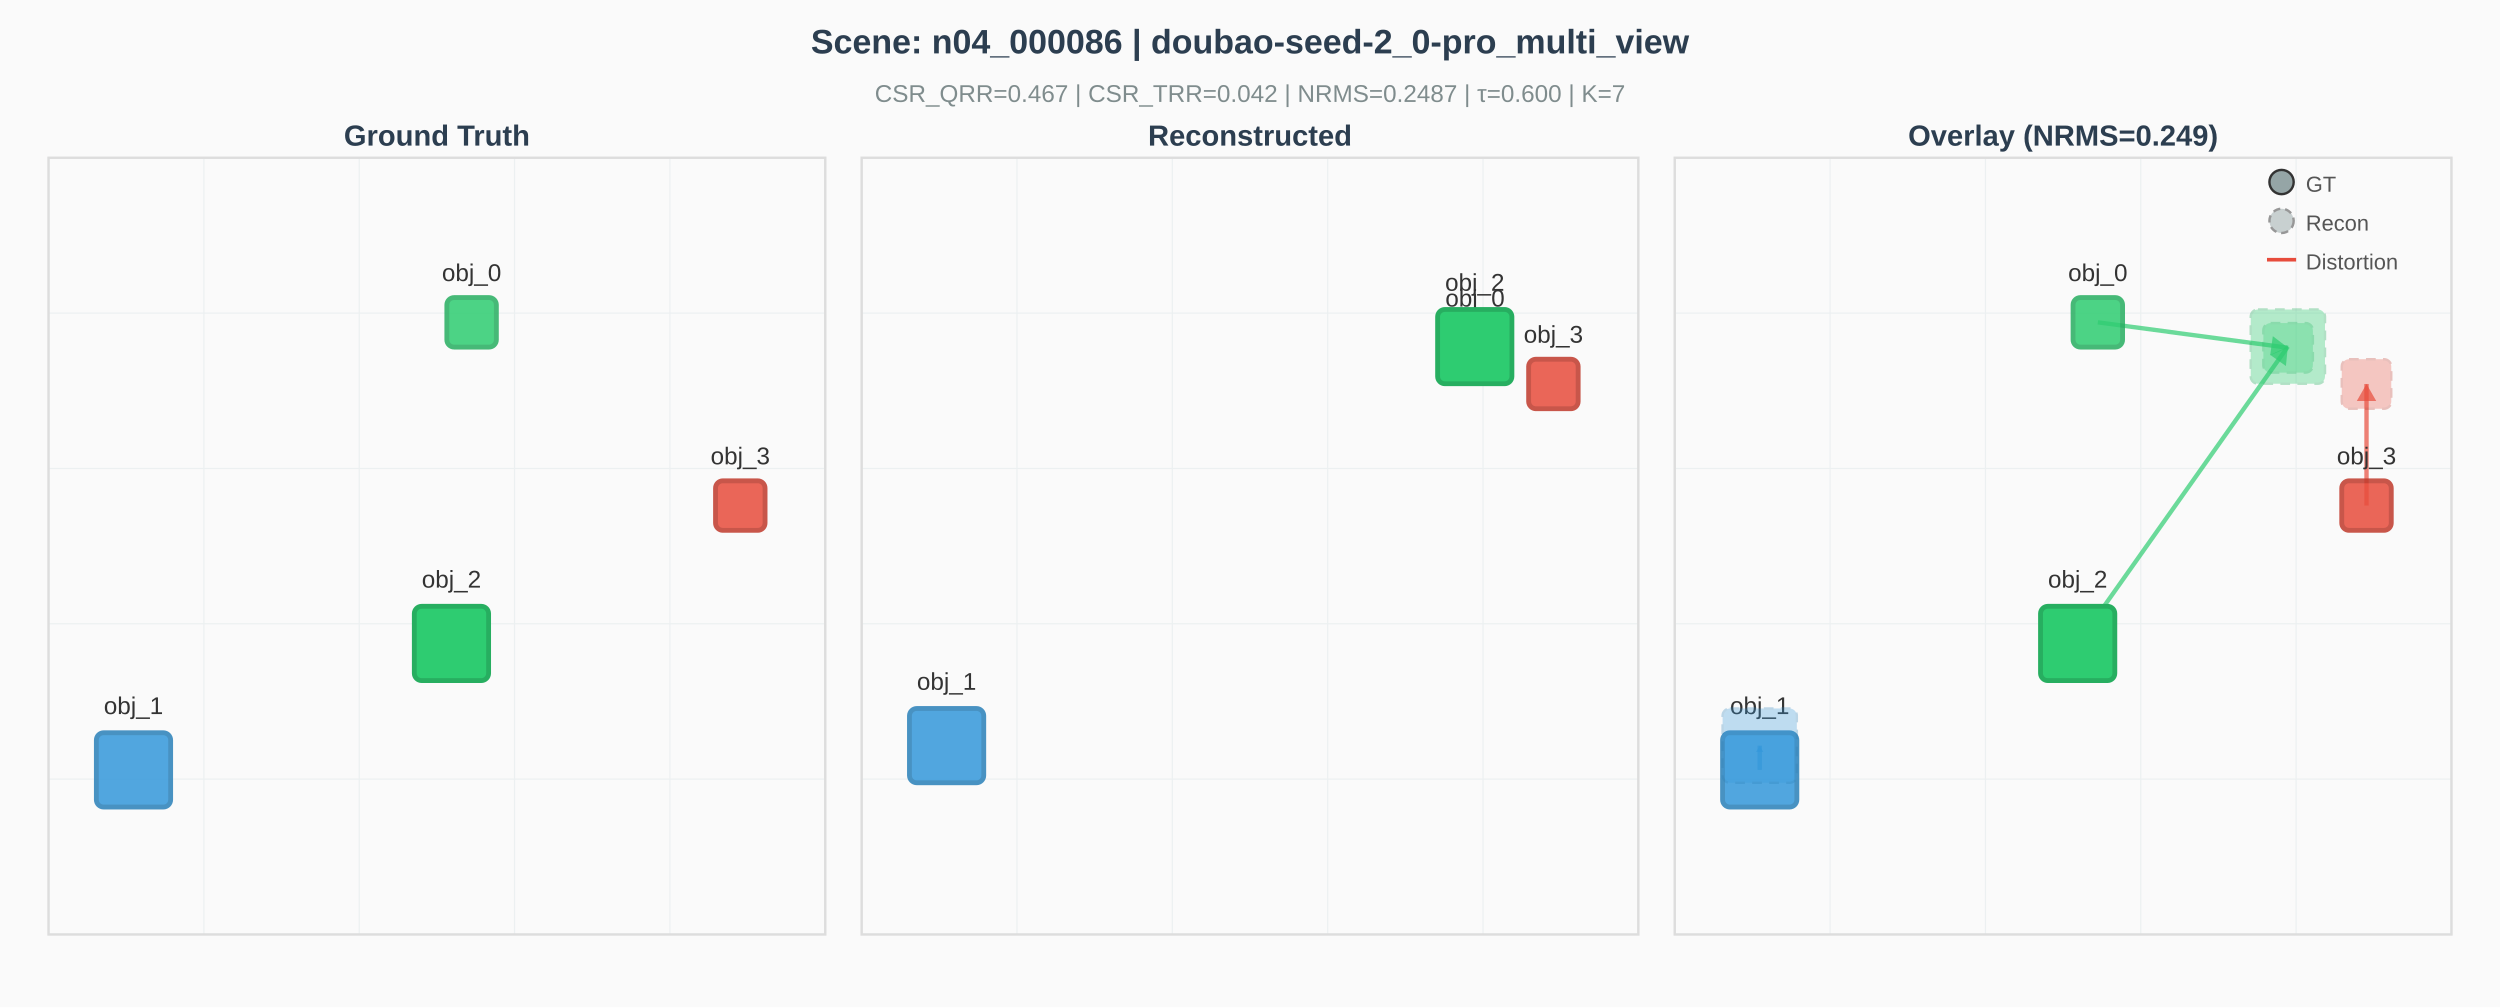
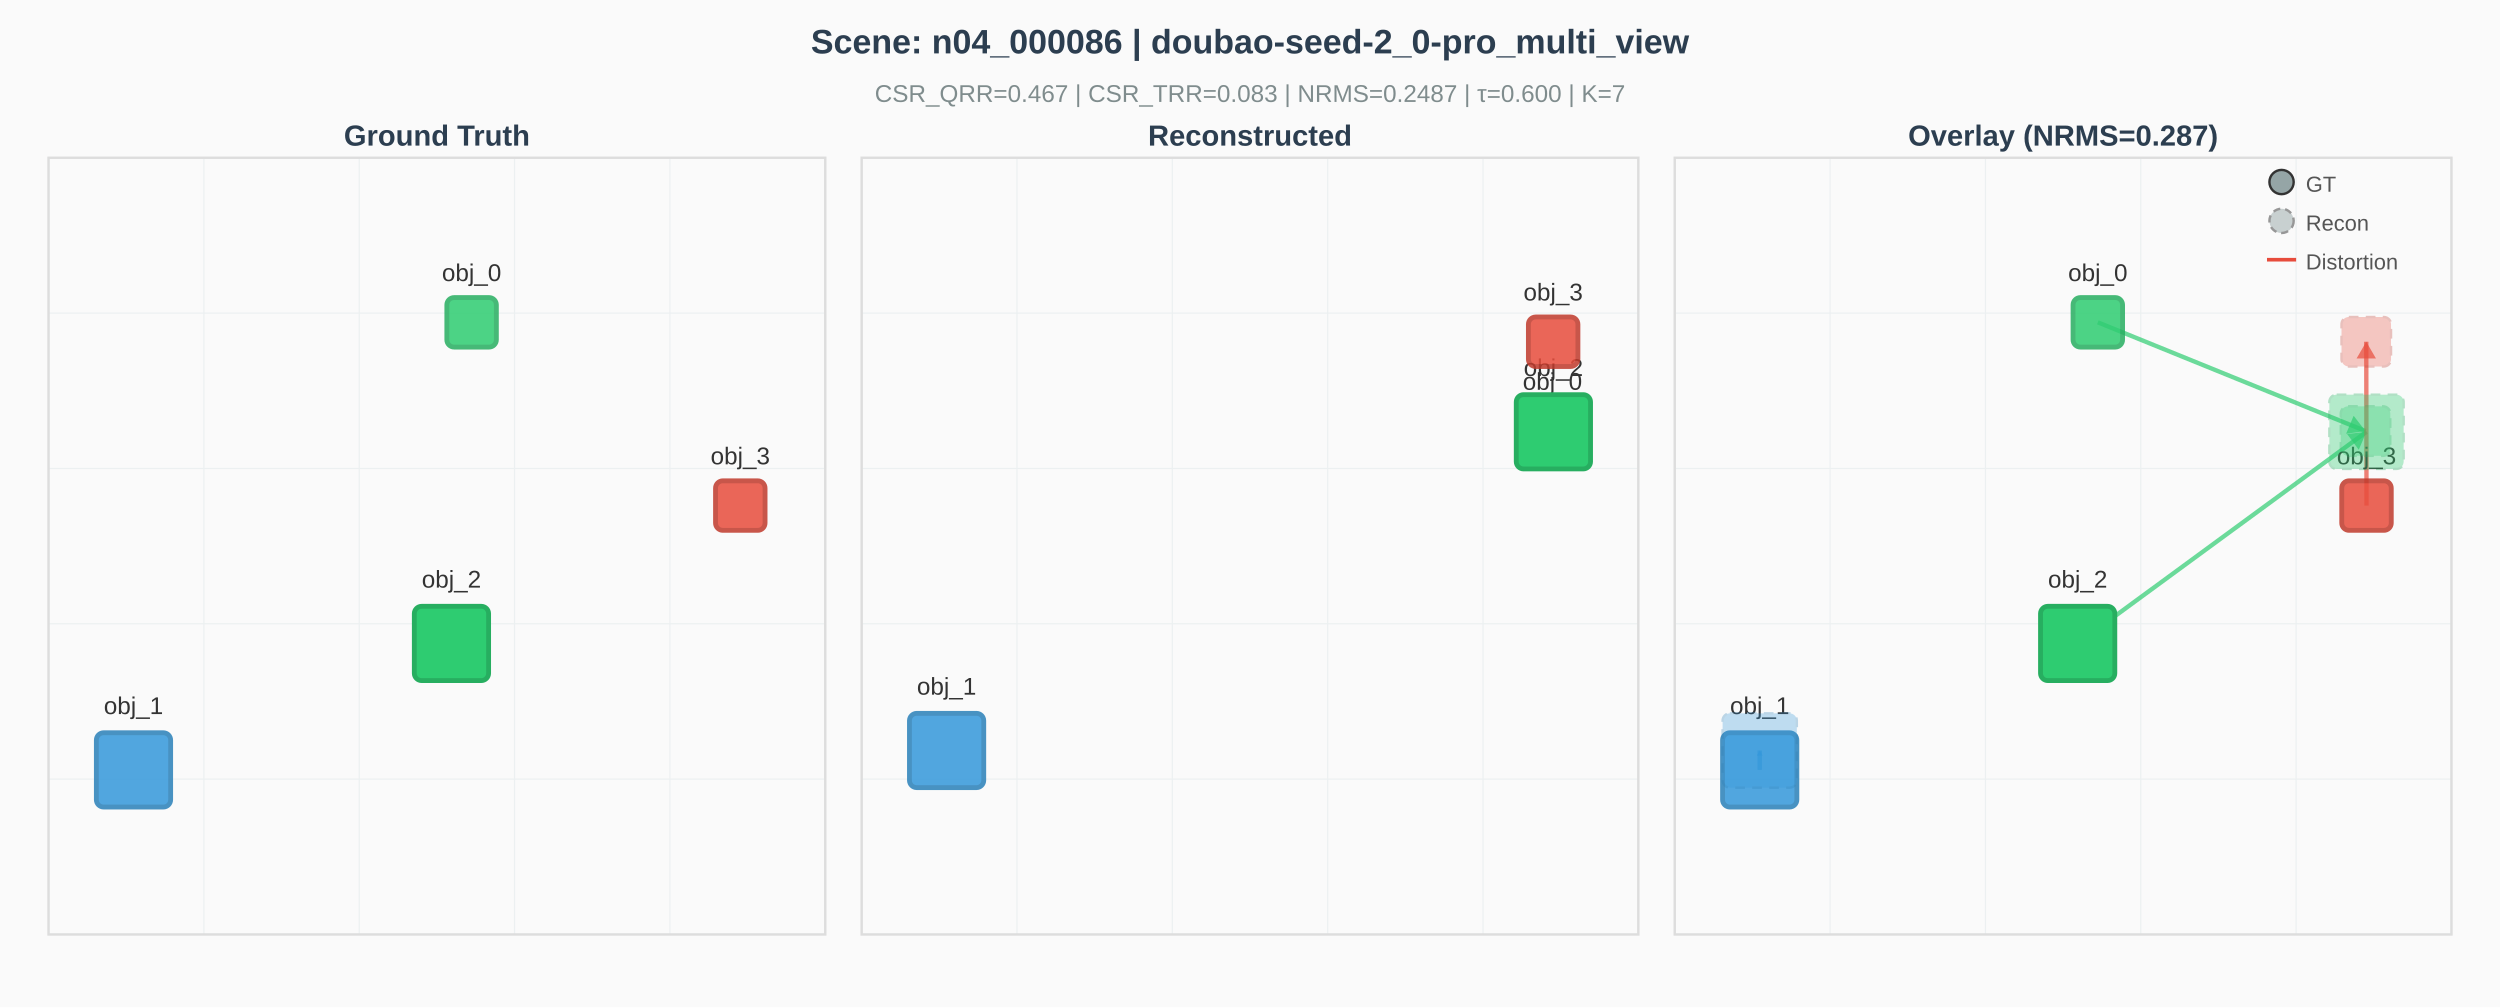
<svg xmlns="http://www.w3.org/2000/svg" width="1030" height="415" viewBox="0 0 1030 415" style="font-family: 'Helvetica Neue', Arial, sans-serif;">
  <rect width="1030" height="415" fill="#fafafa" />
  <text x="515" y="22" text-anchor="middle" font-size="14" font-weight="bold" fill="#2c3e50">Scene: n04_000086 | doubao-seed-2_0-pro_multi_view</text>
-   <text x="515" y="42" text-anchor="middle" font-size="10" fill="#7f8c8d">CSR_QRR=0.467  |  CSR_TRR=0.042  |  NRMS=0.2487  |  τ=0.600  |  K=7</text>
+   <text x="515" y="42" text-anchor="middle" font-size="10" fill="#7f8c8d">CSR_QRR=0.467  |  CSR_TRR=0.083  |  NRMS=0.2487  |  τ=0.600  |  K=7</text>
  <line x1="20.0" y1="65.0" x2="20.0" y2="385.0" stroke="#ecf0f1" stroke-width="0.5" />
  <line x1="20.0" y1="65.0" x2="340.0" y2="65.0" stroke="#ecf0f1" stroke-width="0.5" />
  <line x1="84.0" y1="65.0" x2="84.0" y2="385.0" stroke="#ecf0f1" stroke-width="0.5" />
  <line x1="20.0" y1="129.0" x2="340.0" y2="129.0" stroke="#ecf0f1" stroke-width="0.5" />
  <line x1="148.0" y1="65.0" x2="148.0" y2="385.0" stroke="#ecf0f1" stroke-width="0.5" />
  <line x1="20.0" y1="193.0" x2="340.0" y2="193.0" stroke="#ecf0f1" stroke-width="0.5" />
  <line x1="212.0" y1="65.0" x2="212.0" y2="385.0" stroke="#ecf0f1" stroke-width="0.5" />
  <line x1="20.0" y1="257.0" x2="340.0" y2="257.0" stroke="#ecf0f1" stroke-width="0.5" />
  <line x1="276.0" y1="65.0" x2="276.0" y2="385.0" stroke="#ecf0f1" stroke-width="0.5" />
  <line x1="20.0" y1="321.0" x2="340.0" y2="321.0" stroke="#ecf0f1" stroke-width="0.5" />
  <line x1="340.0" y1="65.0" x2="340.0" y2="385.0" stroke="#ecf0f1" stroke-width="0.5" />
  <line x1="20.0" y1="385.0" x2="340.0" y2="385.0" stroke="#ecf0f1" stroke-width="0.5" />
  <rect x="20.0" y="65.0" width="320.0" height="320.0" fill="none" stroke="#ddd" stroke-width="1" />
  <text x="180" y="60" text-anchor="middle" font-size="12" font-weight="bold" fill="#2c3e50">Ground Truth</text>
  <rect x="184.1" y="122.6" width="20.4" height="20.4" rx="3" ry="3" fill="#2ecc71" stroke="#27ae60" stroke-width="2.0" opacity="0.85" />
  <text x="194.3" y="115.8" text-anchor="middle" font-size="10" fill="#333" opacity="1.0">obj_0</text>
  <rect x="39.7" y="301.9" width="30.6" height="30.6" rx="3" ry="3" fill="#3498db" stroke="#2980b9" stroke-width="2.0" opacity="0.85" />
  <text x="55.0" y="294.2" text-anchor="middle" font-size="10" fill="#333" opacity="1.0">obj_1</text>
  <defs>
    <radialGradient id="grad_obj_2" cx="35%" cy="35%">
      <stop offset="0%" stop-color="white" stop-opacity="0.4" />
      <stop offset="100%" stop-color="#2ecc71" stop-opacity="0" />
    </radialGradient>
  </defs>
  <rect x="170.7" y="249.8" width="30.6" height="30.6" rx="3" ry="3" fill="#2ecc71" stroke="#27ae60" stroke-width="2.0" opacity="1.0" />
  <text x="186.0" y="242.1" text-anchor="middle" font-size="10" fill="#333" opacity="1.0">obj_2</text>
  <rect x="294.8" y="198.1" width="20.4" height="20.4" rx="3" ry="3" fill="#e74c3c" stroke="#c0392b" stroke-width="2.0" opacity="0.85" />
  <text x="305.0" y="191.3" text-anchor="middle" font-size="10" fill="#333" opacity="1.0">obj_3</text>
  <line x1="355.0" y1="65.0" x2="355.0" y2="385.0" stroke="#ecf0f1" stroke-width="0.5" />
  <line x1="355.0" y1="65.0" x2="675.0" y2="65.0" stroke="#ecf0f1" stroke-width="0.5" />
  <line x1="419.0" y1="65.0" x2="419.0" y2="385.0" stroke="#ecf0f1" stroke-width="0.5" />
  <line x1="355.0" y1="129.0" x2="675.0" y2="129.0" stroke="#ecf0f1" stroke-width="0.5" />
  <line x1="483.0" y1="65.0" x2="483.0" y2="385.0" stroke="#ecf0f1" stroke-width="0.5" />
  <line x1="355.0" y1="193.0" x2="675.0" y2="193.0" stroke="#ecf0f1" stroke-width="0.5" />
  <line x1="547.0" y1="65.0" x2="547.0" y2="385.0" stroke="#ecf0f1" stroke-width="0.5" />
  <line x1="355.0" y1="257.0" x2="675.0" y2="257.0" stroke="#ecf0f1" stroke-width="0.5" />
  <line x1="611.0" y1="65.0" x2="611.0" y2="385.0" stroke="#ecf0f1" stroke-width="0.5" />
  <line x1="355.0" y1="321.0" x2="675.0" y2="321.0" stroke="#ecf0f1" stroke-width="0.5" />
  <line x1="675.0" y1="65.0" x2="675.0" y2="385.0" stroke="#ecf0f1" stroke-width="0.5" />
  <line x1="355.0" y1="385.0" x2="675.0" y2="385.0" stroke="#ecf0f1" stroke-width="0.5" />
  <rect x="355.0" y="65.0" width="320.0" height="320.0" fill="none" stroke="#ddd" stroke-width="1" />
  <text x="515" y="60" text-anchor="middle" font-size="12" font-weight="bold" fill="#2c3e50">Reconstructed</text>
-   <rect x="597.5" y="133.1" width="20.4" height="20.4" rx="3" ry="3" fill="#2ecc71" stroke="#27ae60" stroke-width="2.0" opacity="0.85" />
-   <text x="607.7" y="126.3" text-anchor="middle" font-size="10" fill="#333" opacity="1.0">obj_0</text>
-   <rect x="374.7" y="291.9" width="30.6" height="30.6" rx="3" ry="3" fill="#3498db" stroke="#2980b9" stroke-width="2.0" opacity="0.85" />
-   <text x="390.0" y="284.2" text-anchor="middle" font-size="10" fill="#333" opacity="1.0">obj_1</text>
+   <rect x="629.4" y="167.4" width="20.4" height="20.4" rx="3" ry="3" fill="#2ecc71" stroke="#27ae60" stroke-width="2.0" opacity="0.85" />
+   <text x="639.6" y="160.6" text-anchor="middle" font-size="10" fill="#333" opacity="1.0">obj_0</text>
+   <rect x="374.7" y="293.9" width="30.6" height="30.6" rx="3" ry="3" fill="#3498db" stroke="#2980b9" stroke-width="2.0" opacity="0.85" />
+   <text x="390.0" y="286.2" text-anchor="middle" font-size="10" fill="#333" opacity="1.0">obj_1</text>
  <defs>
    <radialGradient id="grad_obj_2" cx="35%" cy="35%">
      <stop offset="0%" stop-color="white" stop-opacity="0.4" />
      <stop offset="100%" stop-color="#2ecc71" stop-opacity="0" />
    </radialGradient>
  </defs>
-   <rect x="592.3" y="127.5" width="30.6" height="30.6" rx="3" ry="3" fill="#2ecc71" stroke="#27ae60" stroke-width="2.0" opacity="1.0" />
-   <text x="607.6" y="119.8" text-anchor="middle" font-size="10" fill="#333" opacity="1.0">obj_2</text>
-   <rect x="629.8" y="148.0" width="20.4" height="20.4" rx="3" ry="3" fill="#e74c3c" stroke="#c0392b" stroke-width="2.0" opacity="0.85" />
-   <text x="640.0" y="141.2" text-anchor="middle" font-size="10" fill="#333" opacity="1.0">obj_3</text>
+   <rect x="624.7" y="162.6" width="30.6" height="30.6" rx="3" ry="3" fill="#2ecc71" stroke="#27ae60" stroke-width="2.0" opacity="1.0" />
+   <text x="640.0" y="154.9" text-anchor="middle" font-size="10" fill="#333" opacity="1.0">obj_2</text>
+   <rect x="629.7" y="130.6" width="20.4" height="20.4" rx="3" ry="3" fill="#e74c3c" stroke="#c0392b" stroke-width="2.0" opacity="0.85" />
+   <text x="639.9" y="123.8" text-anchor="middle" font-size="10" fill="#333" opacity="1.0">obj_3</text>
  <line x1="690.0" y1="65.0" x2="690.0" y2="385.0" stroke="#ecf0f1" stroke-width="0.5" />
  <line x1="690.0" y1="65.0" x2="1010.0" y2="65.0" stroke="#ecf0f1" stroke-width="0.5" />
  <line x1="754.0" y1="65.0" x2="754.0" y2="385.0" stroke="#ecf0f1" stroke-width="0.5" />
  <line x1="690.0" y1="129.0" x2="1010.0" y2="129.0" stroke="#ecf0f1" stroke-width="0.5" />
  <line x1="818.0" y1="65.0" x2="818.0" y2="385.0" stroke="#ecf0f1" stroke-width="0.5" />
  <line x1="690.0" y1="193.0" x2="1010.0" y2="193.0" stroke="#ecf0f1" stroke-width="0.5" />
  <line x1="882.0" y1="65.0" x2="882.0" y2="385.0" stroke="#ecf0f1" stroke-width="0.5" />
  <line x1="690.0" y1="257.0" x2="1010.0" y2="257.0" stroke="#ecf0f1" stroke-width="0.5" />
  <line x1="946.0" y1="65.0" x2="946.0" y2="385.0" stroke="#ecf0f1" stroke-width="0.5" />
  <line x1="690.0" y1="321.0" x2="1010.0" y2="321.0" stroke="#ecf0f1" stroke-width="0.5" />
  <line x1="1010.0" y1="65.0" x2="1010.0" y2="385.0" stroke="#ecf0f1" stroke-width="0.5" />
  <line x1="690.0" y1="385.0" x2="1010.0" y2="385.0" stroke="#ecf0f1" stroke-width="0.5" />
  <rect x="690.0" y="65.0" width="320.0" height="320.0" fill="none" stroke="#ddd" stroke-width="1" />
-   <text x="850" y="60" text-anchor="middle" font-size="12" font-weight="bold" fill="#2c3e50">Overlay (NRMS=0.249)</text>
-   <line x1="864.3" y1="132.8" x2="942.7" y2="143.3" stroke="#2ecc71" stroke-width="1.8" opacity="0.7" />
-   <polygon points="942.7,143.3 935.3,146.4 936.4,138.5" fill="#2ecc71" opacity="0.7" />
-   <line x1="725.0" y1="317.2" x2="725.0" y2="307.2" stroke="#3498db" stroke-width="1.8" opacity="0.7" />
-   <polygon points="725.0,307.2 726.5,309.8 723.5,309.8" fill="#3498db" opacity="0.7" />
-   <line x1="856.0" y1="265.1" x2="942.6" y2="142.8" stroke="#2ecc71" stroke-width="1.8" opacity="0.7" />
-   <polygon points="942.6,142.8 941.8,150.8 935.3,146.2" fill="#2ecc71" opacity="0.7" />
-   <line x1="975.0" y1="208.3" x2="975.0" y2="158.2" stroke="#e74c3c" stroke-width="1.8" opacity="0.7" />
-   <polygon points="975.0,158.2 979.0,165.2 971.0,165.2" fill="#e74c3c" opacity="0.7" />
+   <text x="850" y="60" text-anchor="middle" font-size="12" font-weight="bold" fill="#2c3e50">Overlay (NRMS=0.287)</text>
+   <line x1="864.3" y1="132.8" x2="974.6" y2="177.6" stroke="#2ecc71" stroke-width="1.8" opacity="0.7" />
+   <polygon points="974.6,177.6 966.6,178.7 969.7,171.3" fill="#2ecc71" opacity="0.7" />
+   <line x1="725.0" y1="317.2" x2="725.0" y2="309.2" stroke="#3498db" stroke-width="1.8" opacity="0.7" />
+   <polygon points="725.0,309.2 726.2,311.3 723.8,311.3" fill="#3498db" opacity="0.7" />
+   <line x1="856.0" y1="265.1" x2="975.0" y2="177.9" stroke="#2ecc71" stroke-width="1.8" opacity="0.7" />
+   <polygon points="975.0,177.9 971.8,185.3 967.0,178.8" fill="#2ecc71" opacity="0.7" />
+   <line x1="975.0" y1="208.3" x2="974.9" y2="140.8" stroke="#e74c3c" stroke-width="1.8" opacity="0.7" />
+   <polygon points="974.9,140.8 978.9,147.7 970.9,147.7" fill="#e74c3c" opacity="0.7" />
  <rect x="854.1" y="122.6" width="20.4" height="20.4" rx="3" ry="3" fill="#2ecc71" stroke="#27ae60" stroke-width="2.0" opacity="0.85" />
  <text x="864.3" y="115.8" text-anchor="middle" font-size="10" fill="#333" opacity="1.0">obj_0</text>
  <rect x="709.7" y="301.9" width="30.6" height="30.6" rx="3" ry="3" fill="#3498db" stroke="#2980b9" stroke-width="2.0" opacity="0.85" />
  <text x="725.0" y="294.2" text-anchor="middle" font-size="10" fill="#333" opacity="1.0">obj_1</text>
  <defs>
    <radialGradient id="grad_obj_2" cx="35%" cy="35%">
      <stop offset="0%" stop-color="white" stop-opacity="0.4" />
      <stop offset="100%" stop-color="#2ecc71" stop-opacity="0" />
    </radialGradient>
  </defs>
  <rect x="840.7" y="249.8" width="30.6" height="30.6" rx="3" ry="3" fill="#2ecc71" stroke="#27ae60" stroke-width="2.0" opacity="1.0" />
  <text x="856.0" y="242.1" text-anchor="middle" font-size="10" fill="#333" opacity="1.0">obj_2</text>
  <rect x="964.8" y="198.1" width="20.4" height="20.4" rx="3" ry="3" fill="#e74c3c" stroke="#c0392b" stroke-width="2.0" opacity="0.85" />
  <text x="975.0" y="191.3" text-anchor="middle" font-size="10" fill="#333" opacity="1.0">obj_3</text>
-   <rect x="932.5" y="133.1" width="20.4" height="20.4" rx="3" ry="3" fill="#2ecc71" stroke="#27ae60" stroke-width="1.0" stroke-dasharray="4,3" opacity="0.297" />
-   <text x="942.7" y="126.3" text-anchor="middle" font-size="9" fill="#333" opacity="0.597" />
-   <rect x="709.7" y="291.9" width="30.6" height="30.6" rx="3" ry="3" fill="#3498db" stroke="#2980b9" stroke-width="1.0" stroke-dasharray="4,3" opacity="0.297" />
-   <text x="725.0" y="284.2" text-anchor="middle" font-size="9" fill="#333" opacity="0.597" />
-   <rect x="927.3" y="127.5" width="30.6" height="30.6" rx="3" ry="3" fill="#2ecc71" stroke="#27ae60" stroke-width="1.0" stroke-dasharray="4,3" opacity="0.35" />
-   <text x="942.6" y="119.8" text-anchor="middle" font-size="9" fill="#333" opacity="0.65" />
-   <rect x="964.8" y="148.0" width="20.4" height="20.4" rx="3" ry="3" fill="#e74c3c" stroke="#c0392b" stroke-width="1.0" stroke-dasharray="4,3" opacity="0.297" />
-   <text x="975.0" y="141.2" text-anchor="middle" font-size="9" fill="#333" opacity="0.597" />
+   <rect x="964.4" y="167.4" width="20.4" height="20.4" rx="3" ry="3" fill="#2ecc71" stroke="#27ae60" stroke-width="1.0" stroke-dasharray="4,3" opacity="0.297" />
+   <text x="974.6" y="160.6" text-anchor="middle" font-size="9" fill="#333" opacity="0.597" />
+   <rect x="709.7" y="293.9" width="30.6" height="30.6" rx="3" ry="3" fill="#3498db" stroke="#2980b9" stroke-width="1.0" stroke-dasharray="4,3" opacity="0.297" />
+   <text x="725.0" y="286.2" text-anchor="middle" font-size="9" fill="#333" opacity="0.597" />
+   <rect x="959.7" y="162.6" width="30.6" height="30.6" rx="3" ry="3" fill="#2ecc71" stroke="#27ae60" stroke-width="1.0" stroke-dasharray="4,3" opacity="0.35" />
+   <text x="975.0" y="154.9" text-anchor="middle" font-size="9" fill="#333" opacity="0.65" />
+   <rect x="964.7" y="130.6" width="20.4" height="20.4" rx="3" ry="3" fill="#e74c3c" stroke="#c0392b" stroke-width="1.0" stroke-dasharray="4,3" opacity="0.297" />
+   <text x="974.9" y="123.8" text-anchor="middle" font-size="9" fill="#333" opacity="0.597" />
  <circle cx="940" cy="75" r="5" fill="#95a5a6" stroke="#333" stroke-width="1" />
  <text x="950" y="79" font-size="9" fill="#555">GT</text>
  <circle cx="940" cy="91" r="5" fill="#95a5a6" stroke="#333" stroke-width="1" stroke-dasharray="3,2" opacity="0.5" />
  <text x="950" y="95" font-size="9" fill="#555">Recon</text>
  <line x1="934" y1="107" x2="946" y2="107" stroke="#e74c3c" stroke-width="1.5" />
  <text x="950" y="111" font-size="9" fill="#555">Distortion</text>
</svg>
